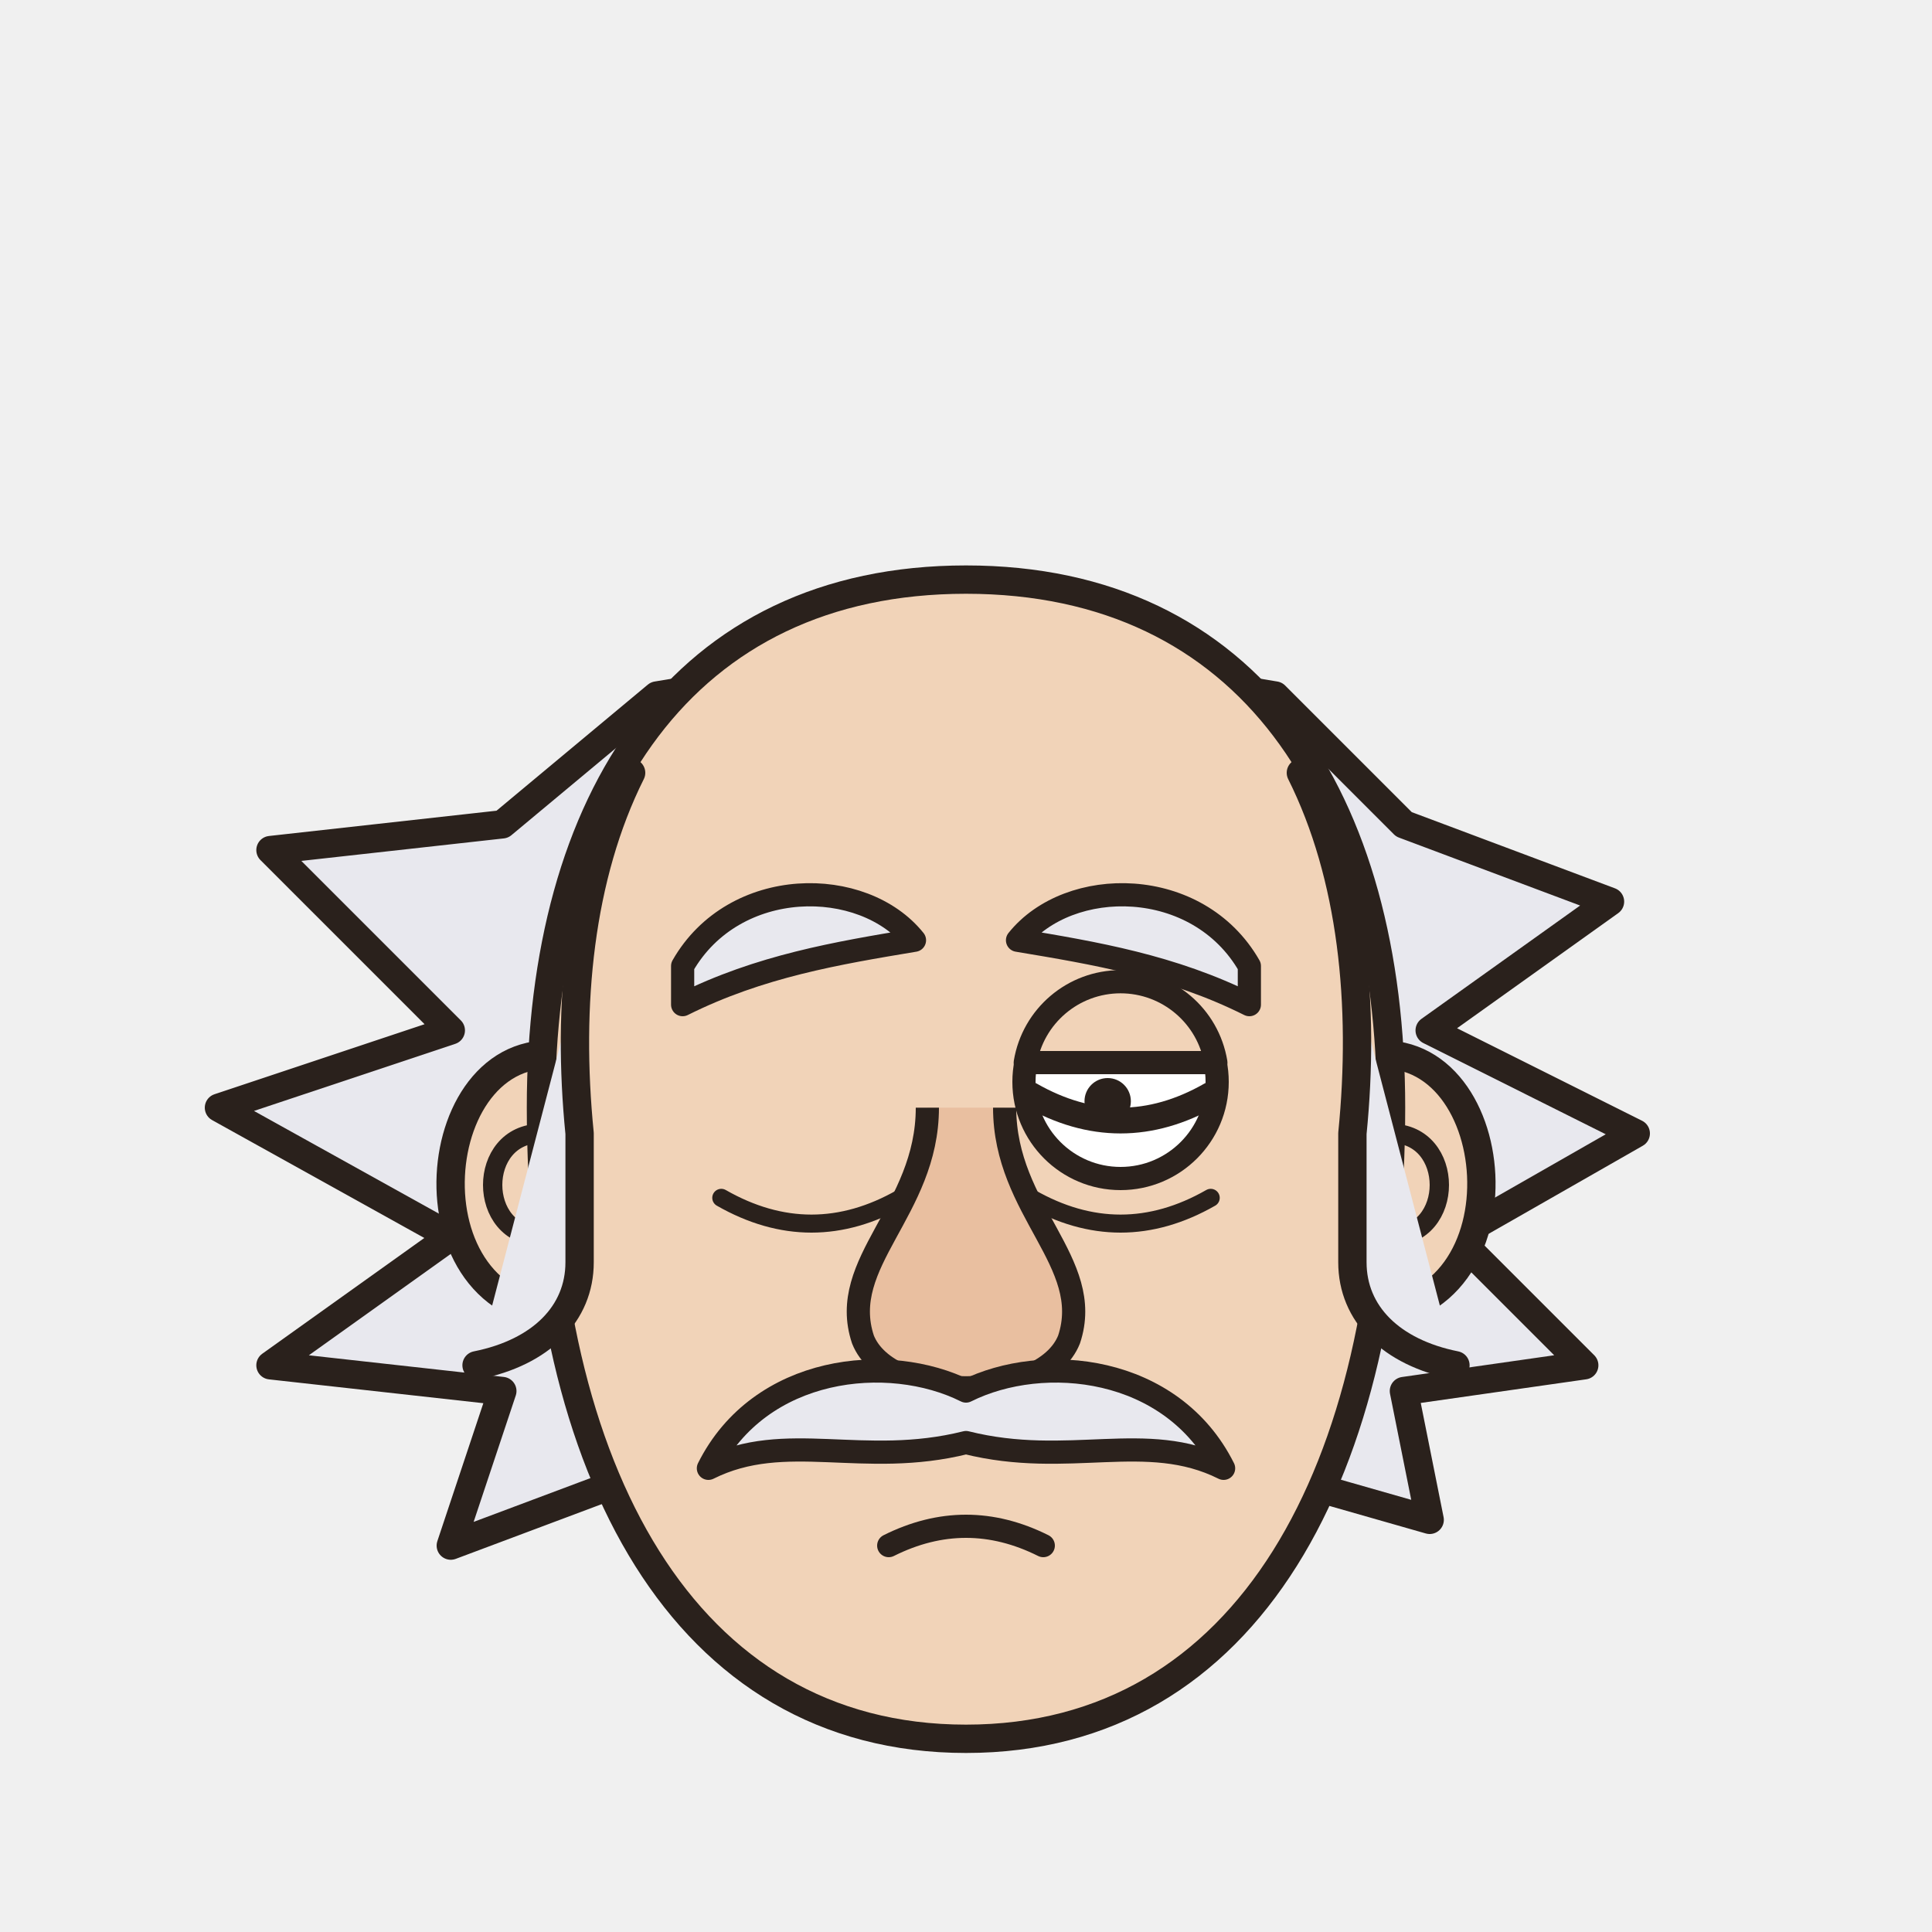
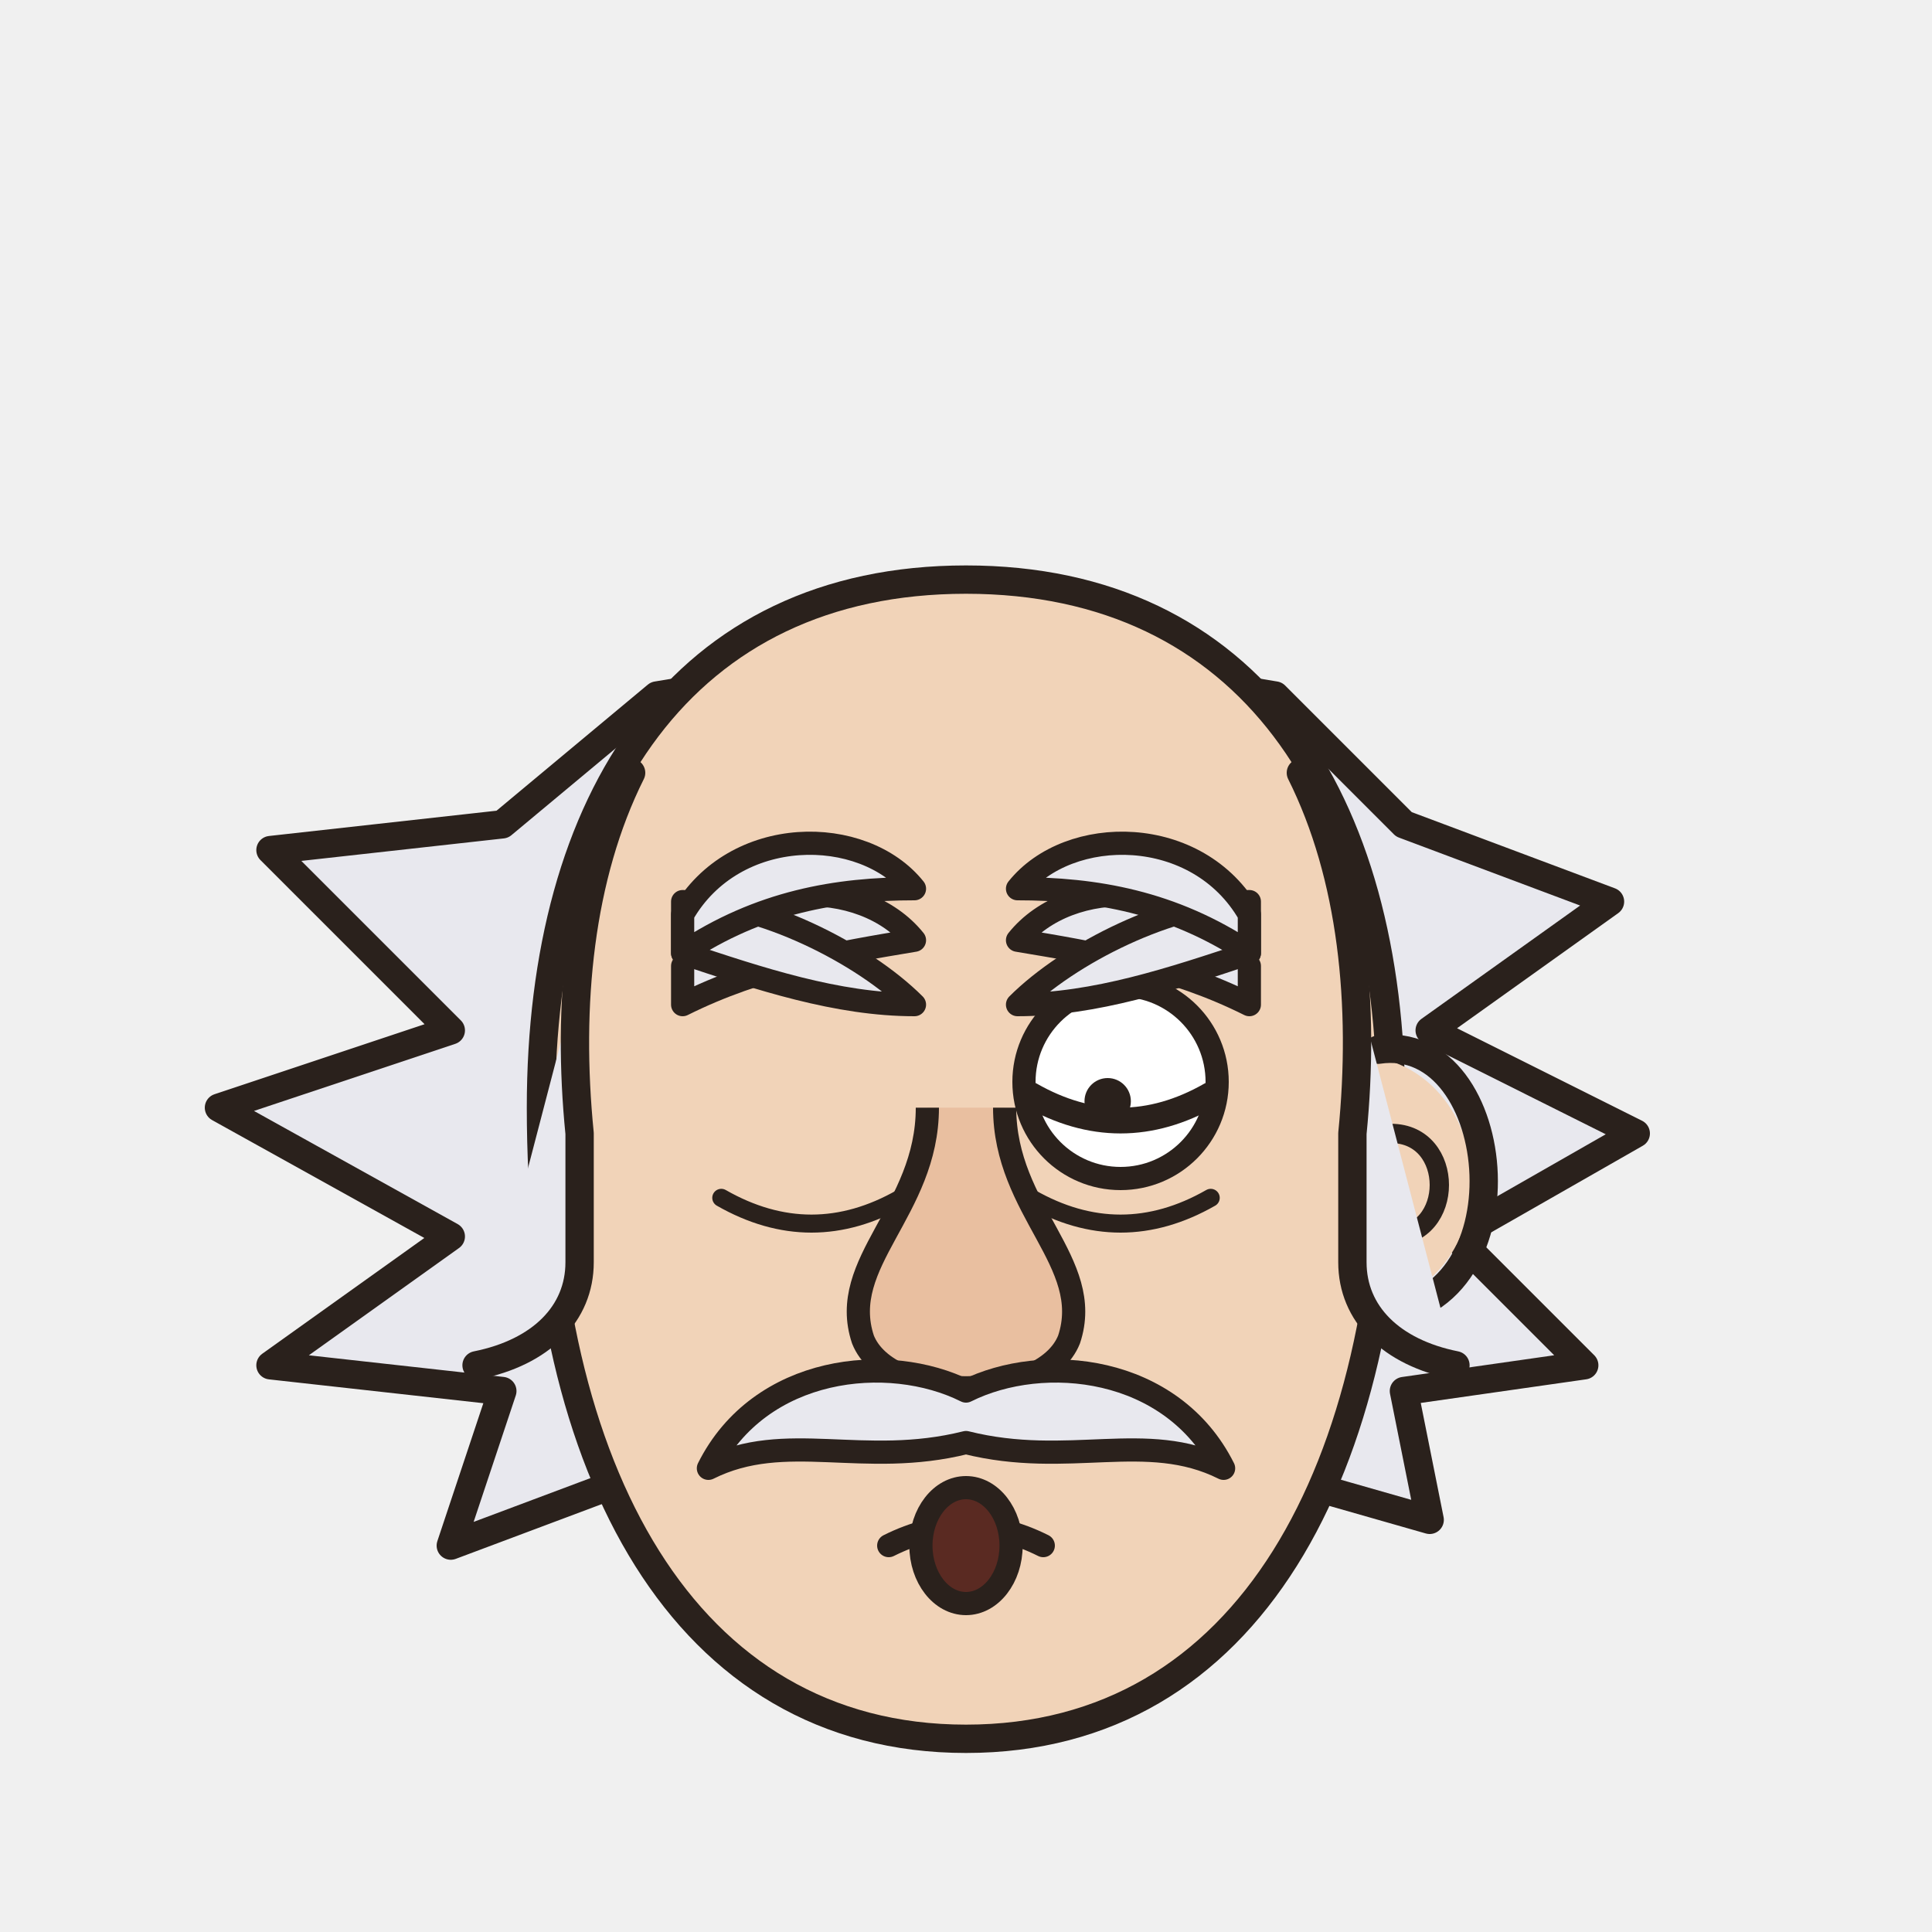
<svg xmlns="http://www.w3.org/2000/svg" viewBox="-75 -90 150 150">
  <path id="pelo" d="M -24 24 L -40 30 L -36 18 L -54 16 L -40 6 L -58 -4 L -40 -10 L -54 -24 L -36 -26 L -24 -36 L 0 -40 L 24 -36 L 34 -26 L 50 -20 L 36 -10 L 52 -2 L 38 6 L 48 16 L 34 18 L 36 28 L 22 24 Z" fill="#e8e8ee" stroke="#2a211c" stroke-width="2.2" stroke-linejoin="round" />
  <circle id="ancla-pelo" cx="0" cy="-6" r="1" fill="none" />
-   <g id="oreja-izquierda">
-     <path d="M -31 -8 C -42 -10 -44 12 -31 12 Z" fill="#f1d3b8" stroke="#2a211c" stroke-width="2.2" stroke-linejoin="round" />
-     <path d="M -33 -2 C -38 -2 -38 6 -33 6" fill="none" stroke="#2a211c" stroke-width="1.5" stroke-linecap="round" />
-   </g>
-   <circle id="ancla-oreja-izquierda" cx="-32" cy="2" r="1" fill="none" />
-   <g id="oreja-derecha">
-     <path d="M 31 -8 C 42 -10 44 12 31 12 Z" fill="#f1d3b8" stroke="#2a211c" stroke-width="2.2" stroke-linejoin="round" />
+   <path id="cuerpo" d="M 0 -45 C 22 -45 33 -28 33 -4 C 33 24 22 45 0 45 C -22 45 -33 24 -33 -4 C -33 -28 -22 -45 0 -45 Z" fill="#f1d3b8" stroke="#2a211c" stroke-width="2.2" />
+   <g id="oreja">
+     <path d="M 28 -8 C 42 -10 44 12 28 12 Z" fill="#f1d3b8" />
+     <path d="M 32 -8.5 C 42 -10 44 12 31.5 12" fill="none" stroke="#2a211c" stroke-width="2.2" stroke-linecap="round" />
    <path d="M 33 -2 C 38 -2 38 6 33 6" fill="none" stroke="#2a211c" stroke-width="1.5" stroke-linecap="round" />
  </g>
-   <circle id="ancla-oreja-derecha" cx="32" cy="2" r="1" fill="none" />
-   <path id="cuerpo" d="M 0 -45 C 22 -45 33 -28 33 -4 C 33 24 22 45 0 45 C -22 45 -33 24 -33 -4 C -33 -28 -22 -45 0 -45 Z" fill="#f1d3b8" stroke="#2a211c" stroke-width="2.2" />
  <path id="nuca-izquierda" d="M -26 -30 C -30 -22 -31 -12 -30 -2 L -30 8 C -30 12 -33 15 -38 16" fill="#e8e8ee" stroke="#2a211c" stroke-width="2.2" stroke-linecap="round" stroke-linejoin="round" />
  <path id="nuca-derecha" d="M 26 -30 C 30 -22 31 -12 30 -2 L 30 8 C 30 12 33 15 38 16" fill="#e8e8ee" stroke="#2a211c" stroke-width="2.2" stroke-linecap="round" stroke-linejoin="round" />
  <g id="cejas" fill="#e8e8ee" stroke="#2a211c" stroke-width="1.8" stroke-linejoin="round">
    <path d="M -22 -15 C -18 -22 -8 -22 -4 -17 C -10 -16 -16 -15 -22 -12 Z" />
    <path d="M 22 -15 C 18 -22 8 -22 4 -17 C 10 -16 16 -15 22 -12 Z" />
  </g>
  <g id="ojeras" fill="none" stroke="#2a211c" stroke-width="1.4" stroke-linecap="round">
    <path d="M -19 3 Q -12 7 -5 3" />
    <path d="M 5 3 Q 12 7 19 3" />
  </g>
  <g id="ojo">
    <circle cx="12" cy="-6" r="7.5" fill="#ffffff" stroke="#2a211c" stroke-width="1.8" />
    <circle id="pupila" cx="11" cy="-4.5" r="1.8" fill="#2a211c" />
-     <path d="M 4.6 -7.5 A 7.5 7.5 0 0 1 19.4 -7.5 Z" fill="#f1d3b8" stroke="#2a211c" stroke-width="1.8" stroke-linejoin="round" />
  </g>
  <rect id="ancla-pupila" x="7" y="-5.7" width="10" height="5.2" fill="none" />
  <path id="ojo-alegre" d="M 5 -5 Q 12 -1 19 -5" fill="none" stroke="#2a211c" stroke-width="2" stroke-linecap="round" />
  <path id="nariz" d="M -3 -4 C -3 4 -10 8 -8 14 C -6 19 6 19 8 14 C 10 8 3 4 3 -4" fill="#e9bfa0" stroke="#2a211c" stroke-width="1.8" stroke-linejoin="round" />
  <path id="bigote" d="M 0 18 C -6 15 -16 16 -20 24 C -14 21 -8 24 0 22 C 8 24 14 21 20 24 C 16 16 6 15 0 18 Z" fill="#e8e8ee" stroke="#2a211c" stroke-width="1.8" stroke-linejoin="round" />
  <path id="boca" d="M -6 30 Q 0 27 6 30" fill="none" stroke="#2a211c" stroke-width="1.8" stroke-linecap="round" />
+   <g id="cejas-enojado" fill="#e8e8ee" stroke="#2a211c" stroke-width="1.8" stroke-linejoin="round">
+     <path d="M -22 -20 C -16 -20 -8 -16 -4 -12 C -10 -12 -16 -14 -22 -16 Z" />
+     <path d="M 22 -20 C 16 -20 8 -16 4 -12 C 10 -12 16 -14 22 -16 Z" />
+   </g>
+   <g id="cejas-sorprendido" fill="#e8e8ee" stroke="#2a211c" stroke-width="1.8" stroke-linejoin="round">
+     <path d="M -22 -19 C -18 -26 -8 -26 -4 -21 C -10 -21 -16 -20 -22 -16 Z" />
+     <path d="M 22 -19 C 18 -26 8 -26 4 -21 C 10 -21 16 -20 22 -16 Z" />
+   </g>
+   <ellipse id="boca-sorprendido" cx="0" cy="30" rx="3.5" ry="4.5" fill="#5a2a22" stroke="#2a211c" stroke-width="1.8" />
</svg>
